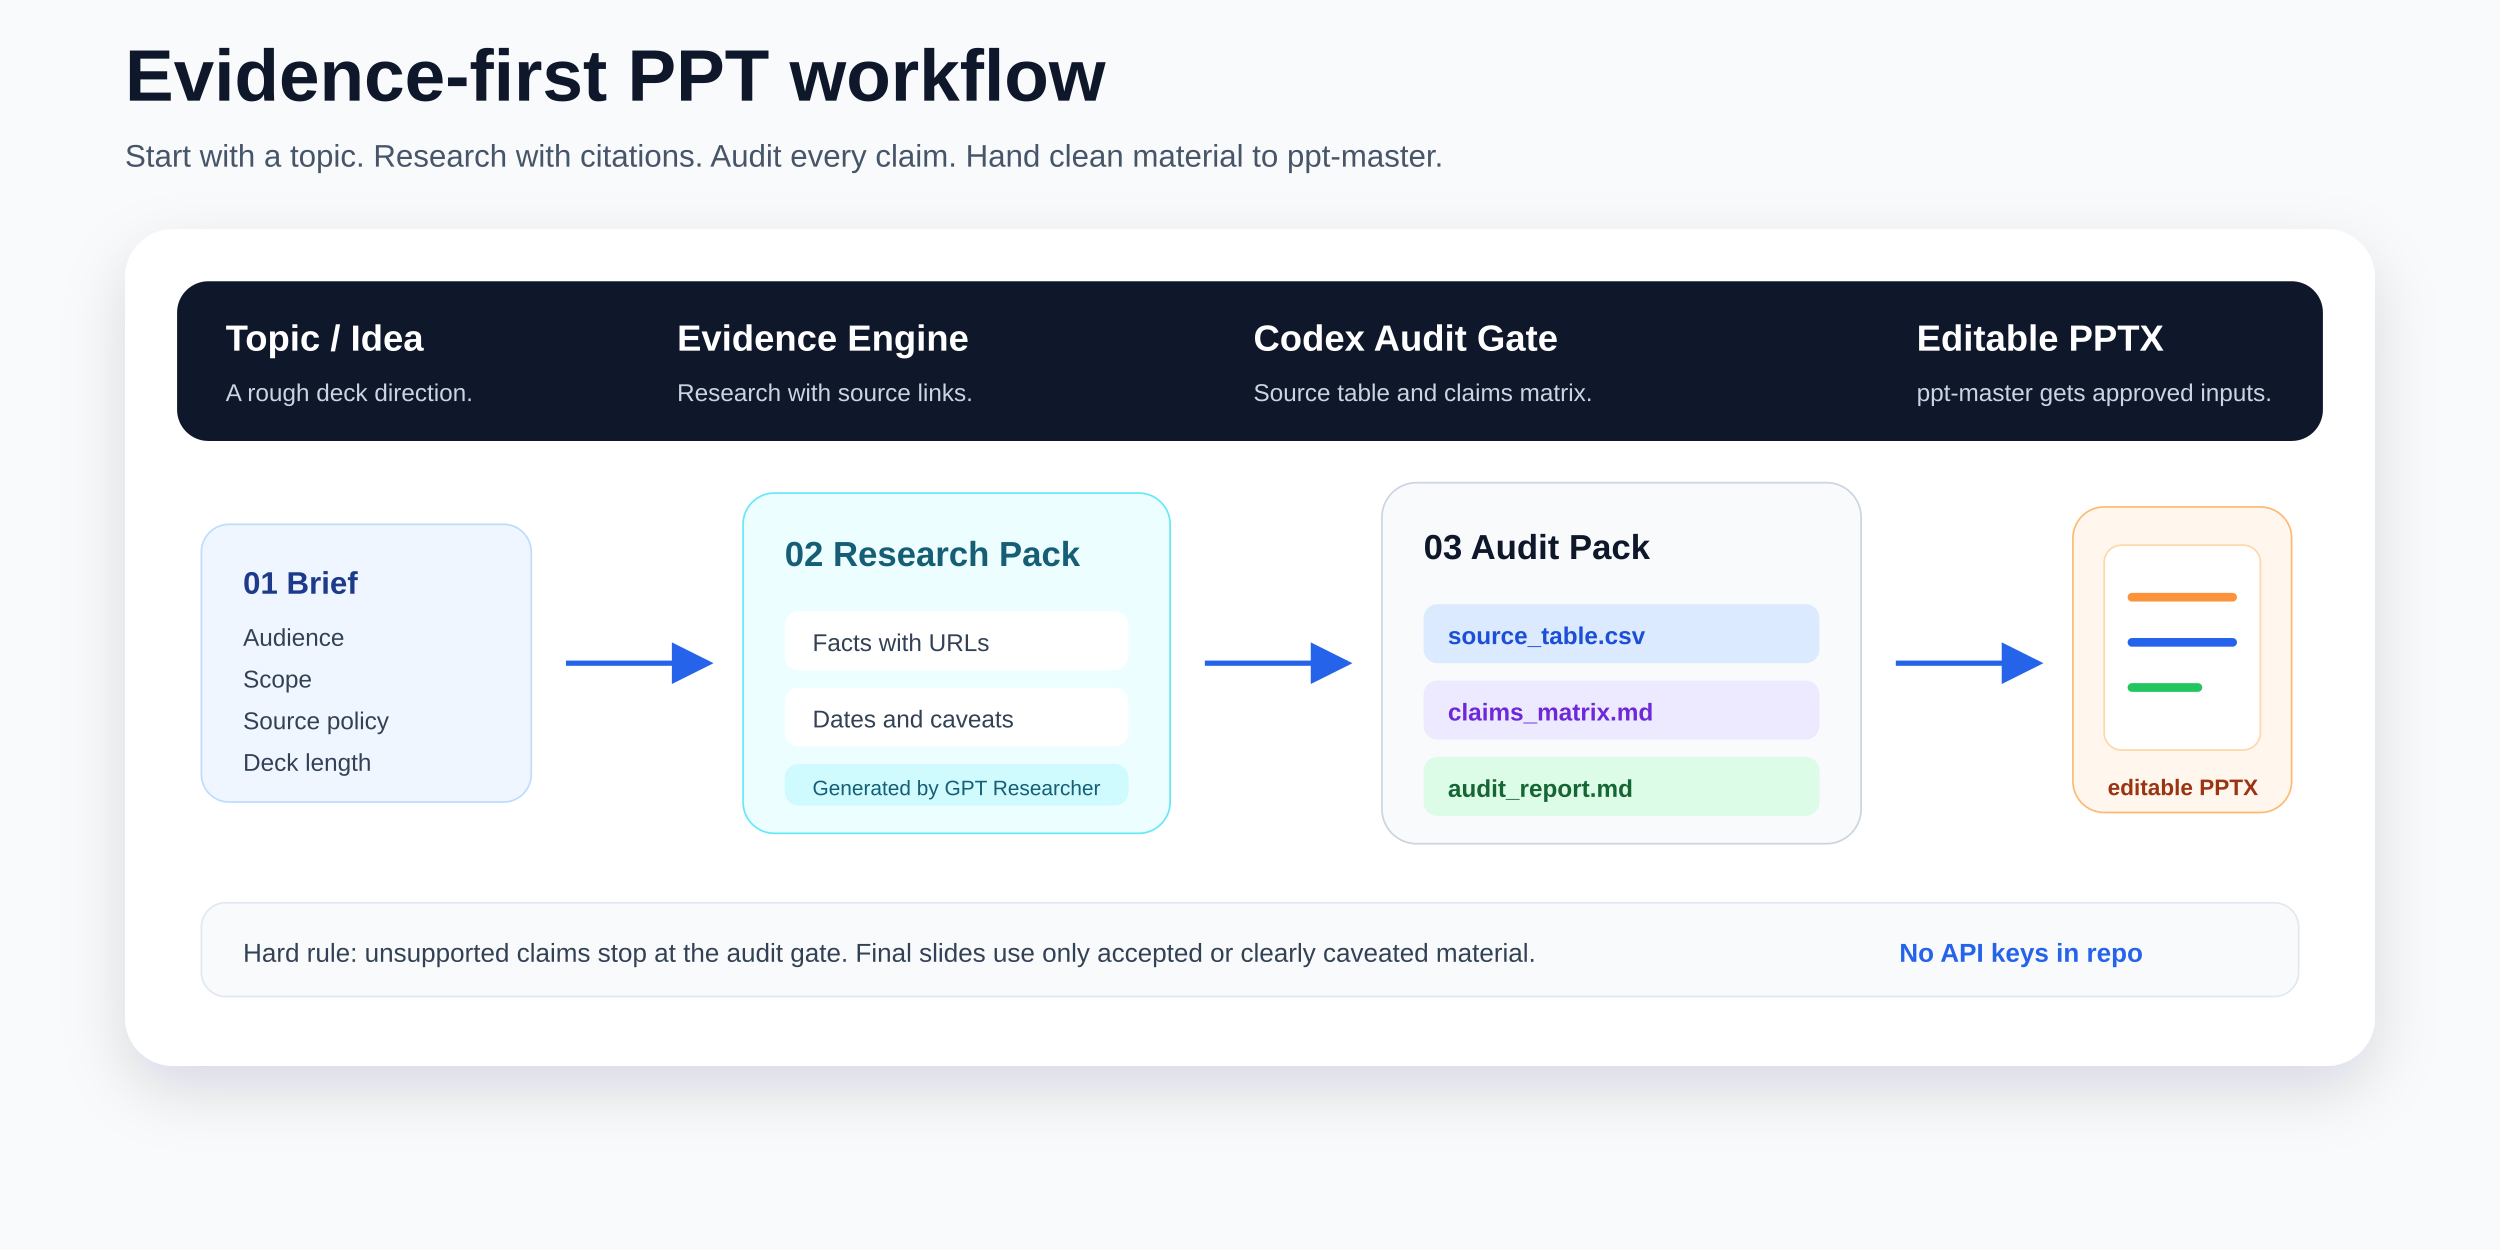
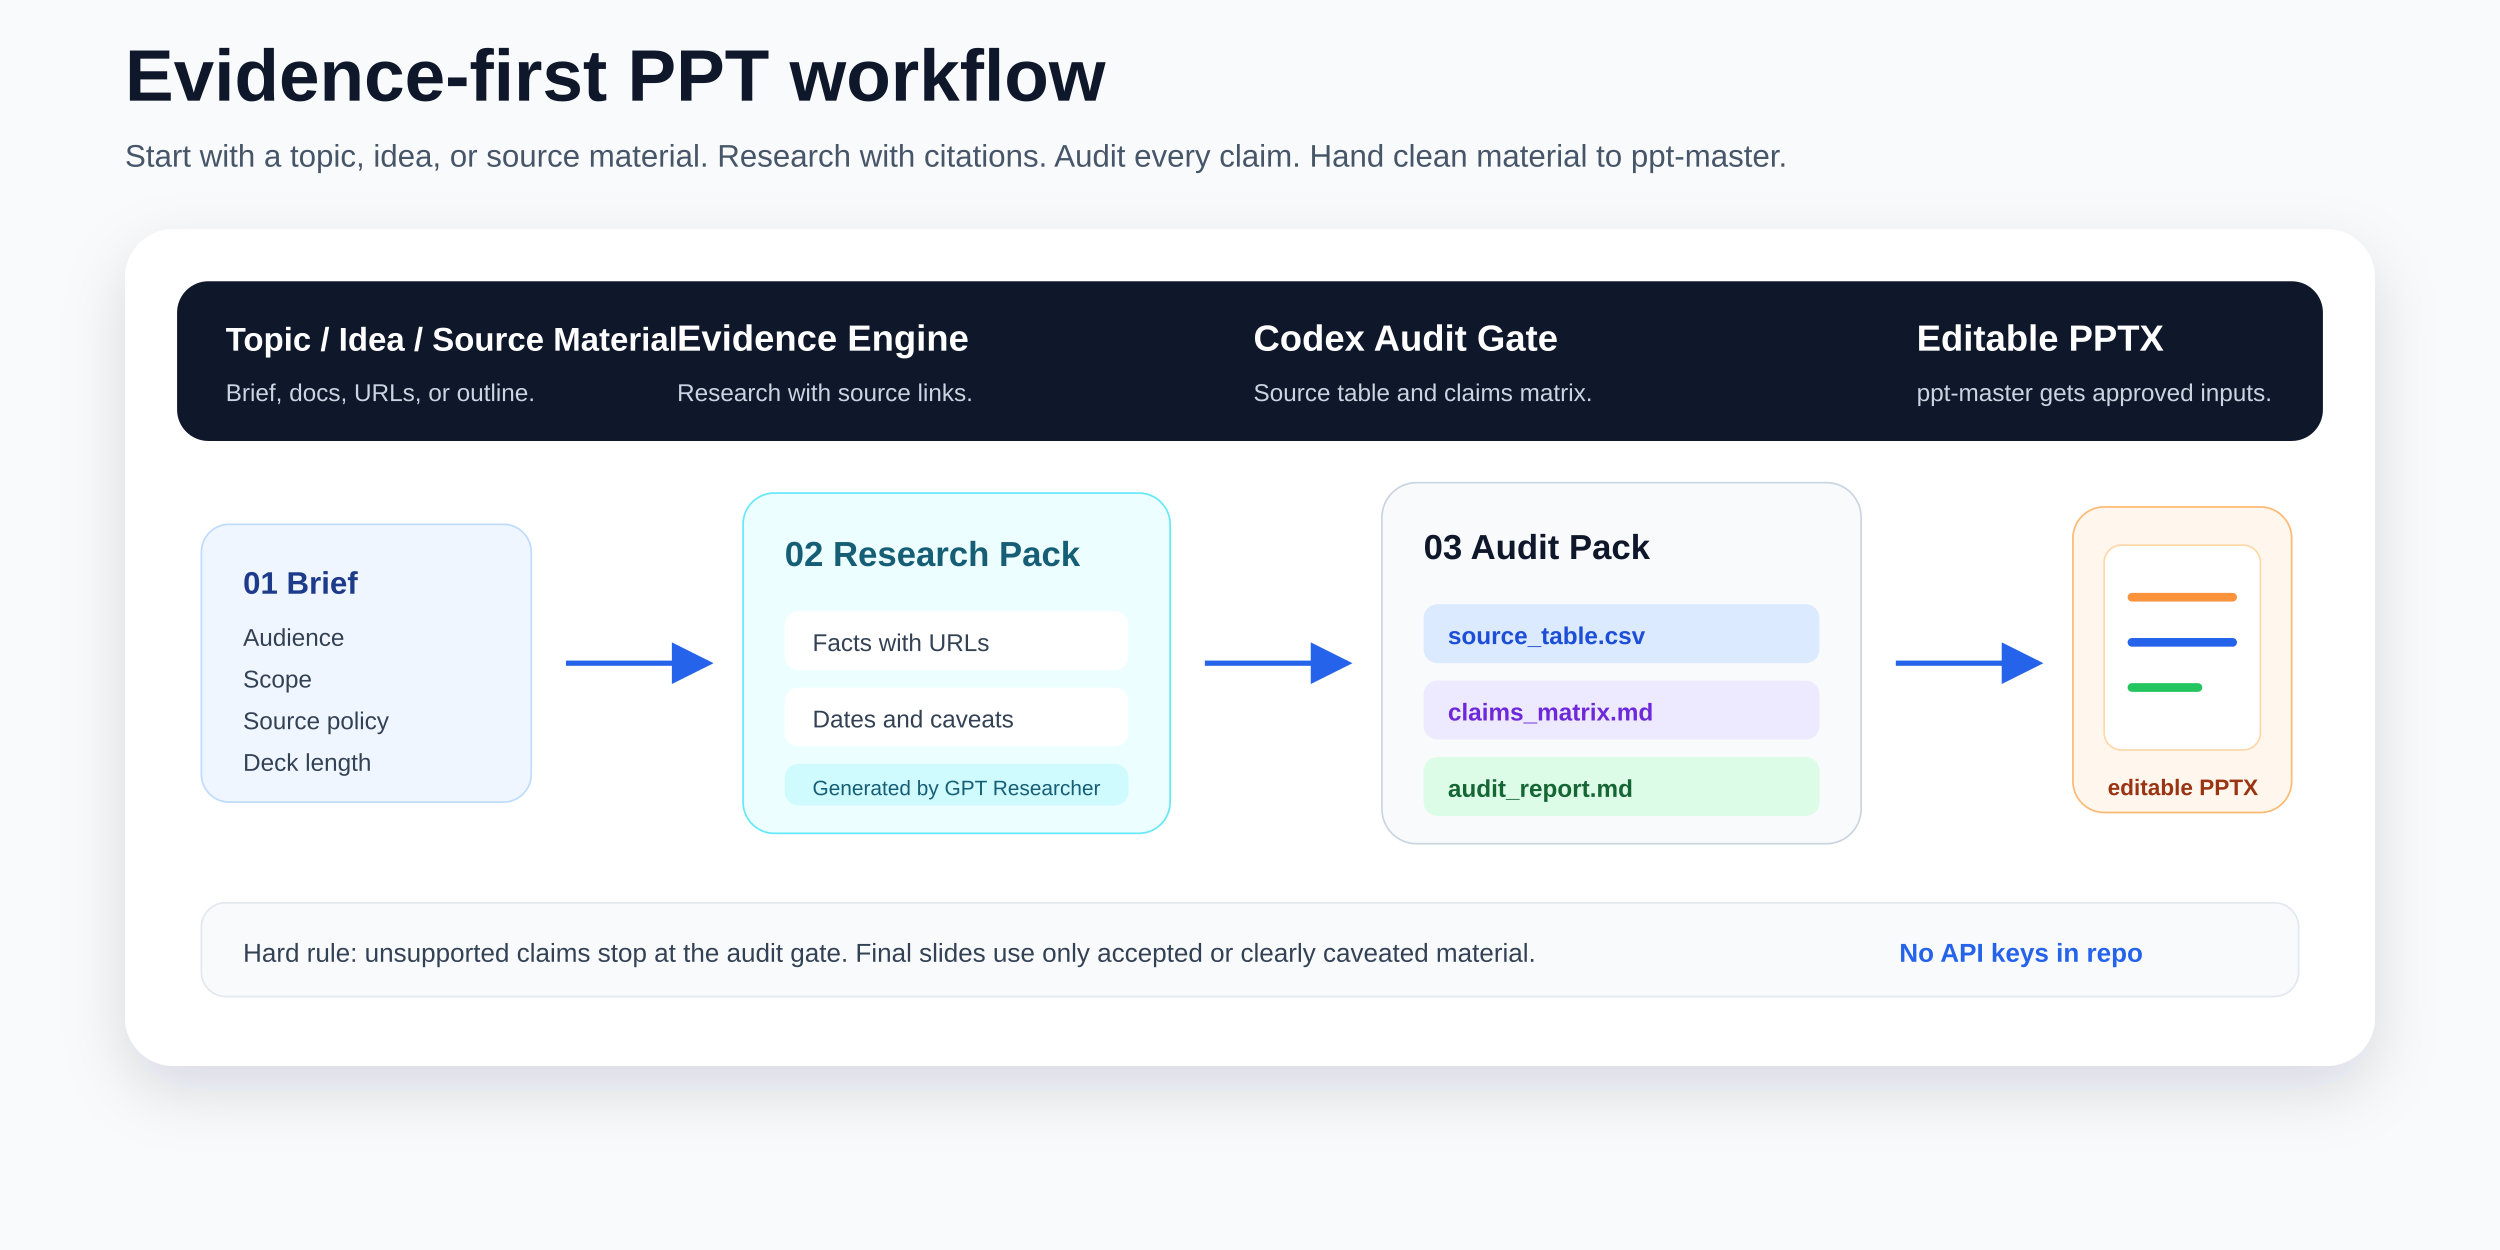
<svg xmlns="http://www.w3.org/2000/svg" width="1440" height="720" viewBox="0 0 1440 720" role="img" aria-labelledby="title desc">
  <defs>
    <filter id="shadow" x="-20%" y="-20%" width="140%" height="140%">
      <feDropShadow dx="0" dy="14" stdDeviation="18" flood-color="#0f172a" flood-opacity="0.13" />
    </filter>
    <marker id="arrow" markerWidth="12" markerHeight="12" refX="9" refY="6" orient="auto">
      <path d="M2,2 L10,6 L2,10 Z" fill="#2563eb" />
    </marker>
  </defs>
  <rect width="1440" height="720" rx="0" fill="#f8fafc" />
  <g transform="translate(72 58)">
    <text x="0" y="0" font-family="Arial, Helvetica, sans-serif" font-size="42" font-weight="800" fill="#0f172a">Evidence-first PPT workflow</text>
-     <text x="0" y="38" font-family="Arial, Helvetica, sans-serif" font-size="18" fill="#475569">Start with a topic. Research with citations. Audit every claim. Hand clean material to ppt-master.</text>
+     <text x="0" y="38" font-family="Arial, Helvetica, sans-serif" font-size="18" fill="#475569">Start with a topic, idea, or source material. Research with citations. Audit every claim. Hand clean material to ppt-master.</text>
  </g>
  <g transform="translate(72 132)" font-family="Arial, Helvetica, sans-serif">
    <rect x="0" y="0" width="1296" height="482" rx="28" fill="#ffffff" filter="url(#shadow)" />
    <rect x="30" y="30" width="1236" height="92" rx="18" fill="#0f172a" />
-     <text x="58" y="70" font-size="21" font-weight="700" fill="#ffffff">Topic / Idea</text>
-     <text x="58" y="99" font-size="14" fill="#cbd5e1">A rough deck direction.</text>
+     <text x="58" y="70" font-size="19" font-weight="700" fill="#ffffff">Topic / Idea / Source Material</text>
+     <text x="58" y="99" font-size="14" fill="#cbd5e1">Brief, docs, URLs, or outline.</text>
    <text x="318" y="70" font-size="21" font-weight="700" fill="#ffffff">Evidence Engine</text>
    <text x="318" y="99" font-size="14" fill="#cbd5e1">Research with source links.</text>
    <text x="650" y="70" font-size="21" font-weight="700" fill="#ffffff">Codex Audit Gate</text>
    <text x="650" y="99" font-size="14" fill="#cbd5e1">Source table and claims matrix.</text>
    <text x="1032" y="70" font-size="21" font-weight="700" fill="#ffffff">Editable PPTX</text>
    <text x="1032" y="99" font-size="14" fill="#cbd5e1">ppt-master gets approved inputs.</text>
    <g transform="translate(44 170)">
      <rect width="190" height="160" rx="16" fill="#eff6ff" stroke="#bfdbfe" />
      <text x="24" y="40" font-size="18" font-weight="700" fill="#1e3a8a">01 Brief</text>
      <text x="24" y="70" font-size="14" fill="#334155">Audience</text>
      <text x="24" y="94" font-size="14" fill="#334155">Scope</text>
      <text x="24" y="118" font-size="14" fill="#334155">Source policy</text>
      <text x="24" y="142" font-size="14" fill="#334155">Deck length</text>
    </g>
    <line x1="254" y1="250" x2="336" y2="250" stroke="#2563eb" stroke-width="3" marker-end="url(#arrow)" />
    <g transform="translate(356 152)">
      <rect width="246" height="196" rx="18" fill="#ecfeff" stroke="#67e8f9" />
      <text x="24" y="42" font-size="20" font-weight="700" fill="#155e75">02 Research Pack</text>
      <rect x="24" y="68" width="198" height="34" rx="8" fill="#ffffff" />
      <text x="40" y="91" font-size="14" fill="#334155">Facts with URLs</text>
      <rect x="24" y="112" width="198" height="34" rx="8" fill="#ffffff" />
      <text x="40" y="135" font-size="14" fill="#334155">Dates and caveats</text>
      <rect x="24" y="156" width="198" height="24" rx="8" fill="#cffafe" />
      <text x="40" y="174" font-size="12" fill="#155e75">Generated by GPT Researcher</text>
    </g>
    <line x1="622" y1="250" x2="704" y2="250" stroke="#2563eb" stroke-width="3" marker-end="url(#arrow)" />
    <g transform="translate(724 146)">
      <rect width="276" height="208" rx="20" fill="#f8fafc" stroke="#cbd5e1" />
      <text x="24" y="44" font-size="20" font-weight="700" fill="#0f172a">03 Audit Pack</text>
      <g transform="translate(24 70)">
        <rect width="228" height="34" rx="8" fill="#dbeafe" />
        <text x="14" y="23" font-size="14" font-weight="700" fill="#1d4ed8">source_table.csv</text>
      </g>
      <g transform="translate(24 114)">
        <rect width="228" height="34" rx="8" fill="#ede9fe" />
        <text x="14" y="23" font-size="14" font-weight="700" fill="#6d28d9">claims_matrix.md</text>
      </g>
      <g transform="translate(24 158)">
        <rect width="228" height="34" rx="8" fill="#dcfce7" />
        <text x="14" y="23" font-size="14" font-weight="700" fill="#166534">audit_report.md</text>
      </g>
    </g>
    <line x1="1020" y1="250" x2="1102" y2="250" stroke="#2563eb" stroke-width="3" marker-end="url(#arrow)" />
    <g transform="translate(1122 160)">
      <rect width="126" height="176" rx="18" fill="#fff7ed" stroke="#fdba74" />
      <rect x="18" y="22" width="90" height="118" rx="10" fill="#ffffff" stroke="#fed7aa" />
      <line x1="34" y1="52" x2="92" y2="52" stroke="#fb923c" stroke-width="5" stroke-linecap="round" />
      <line x1="34" y1="78" x2="92" y2="78" stroke="#2563eb" stroke-width="5" stroke-linecap="round" />
      <line x1="34" y1="104" x2="72" y2="104" stroke="#22c55e" stroke-width="5" stroke-linecap="round" />
      <text x="20" y="166" font-size="13" font-weight="700" fill="#9a3412">editable PPTX</text>
    </g>
    <g transform="translate(44 388)">
      <rect width="1208" height="54" rx="14" fill="#f8fafc" stroke="#e2e8f0" />
      <text x="24" y="34" font-size="15" fill="#334155">Hard rule: unsupported claims stop at the audit gate. Final slides use only accepted or clearly caveated material.</text>
      <text x="978" y="34" font-size="15" font-weight="700" fill="#2563eb">No API keys in repo</text>
    </g>
  </g>
</svg>
